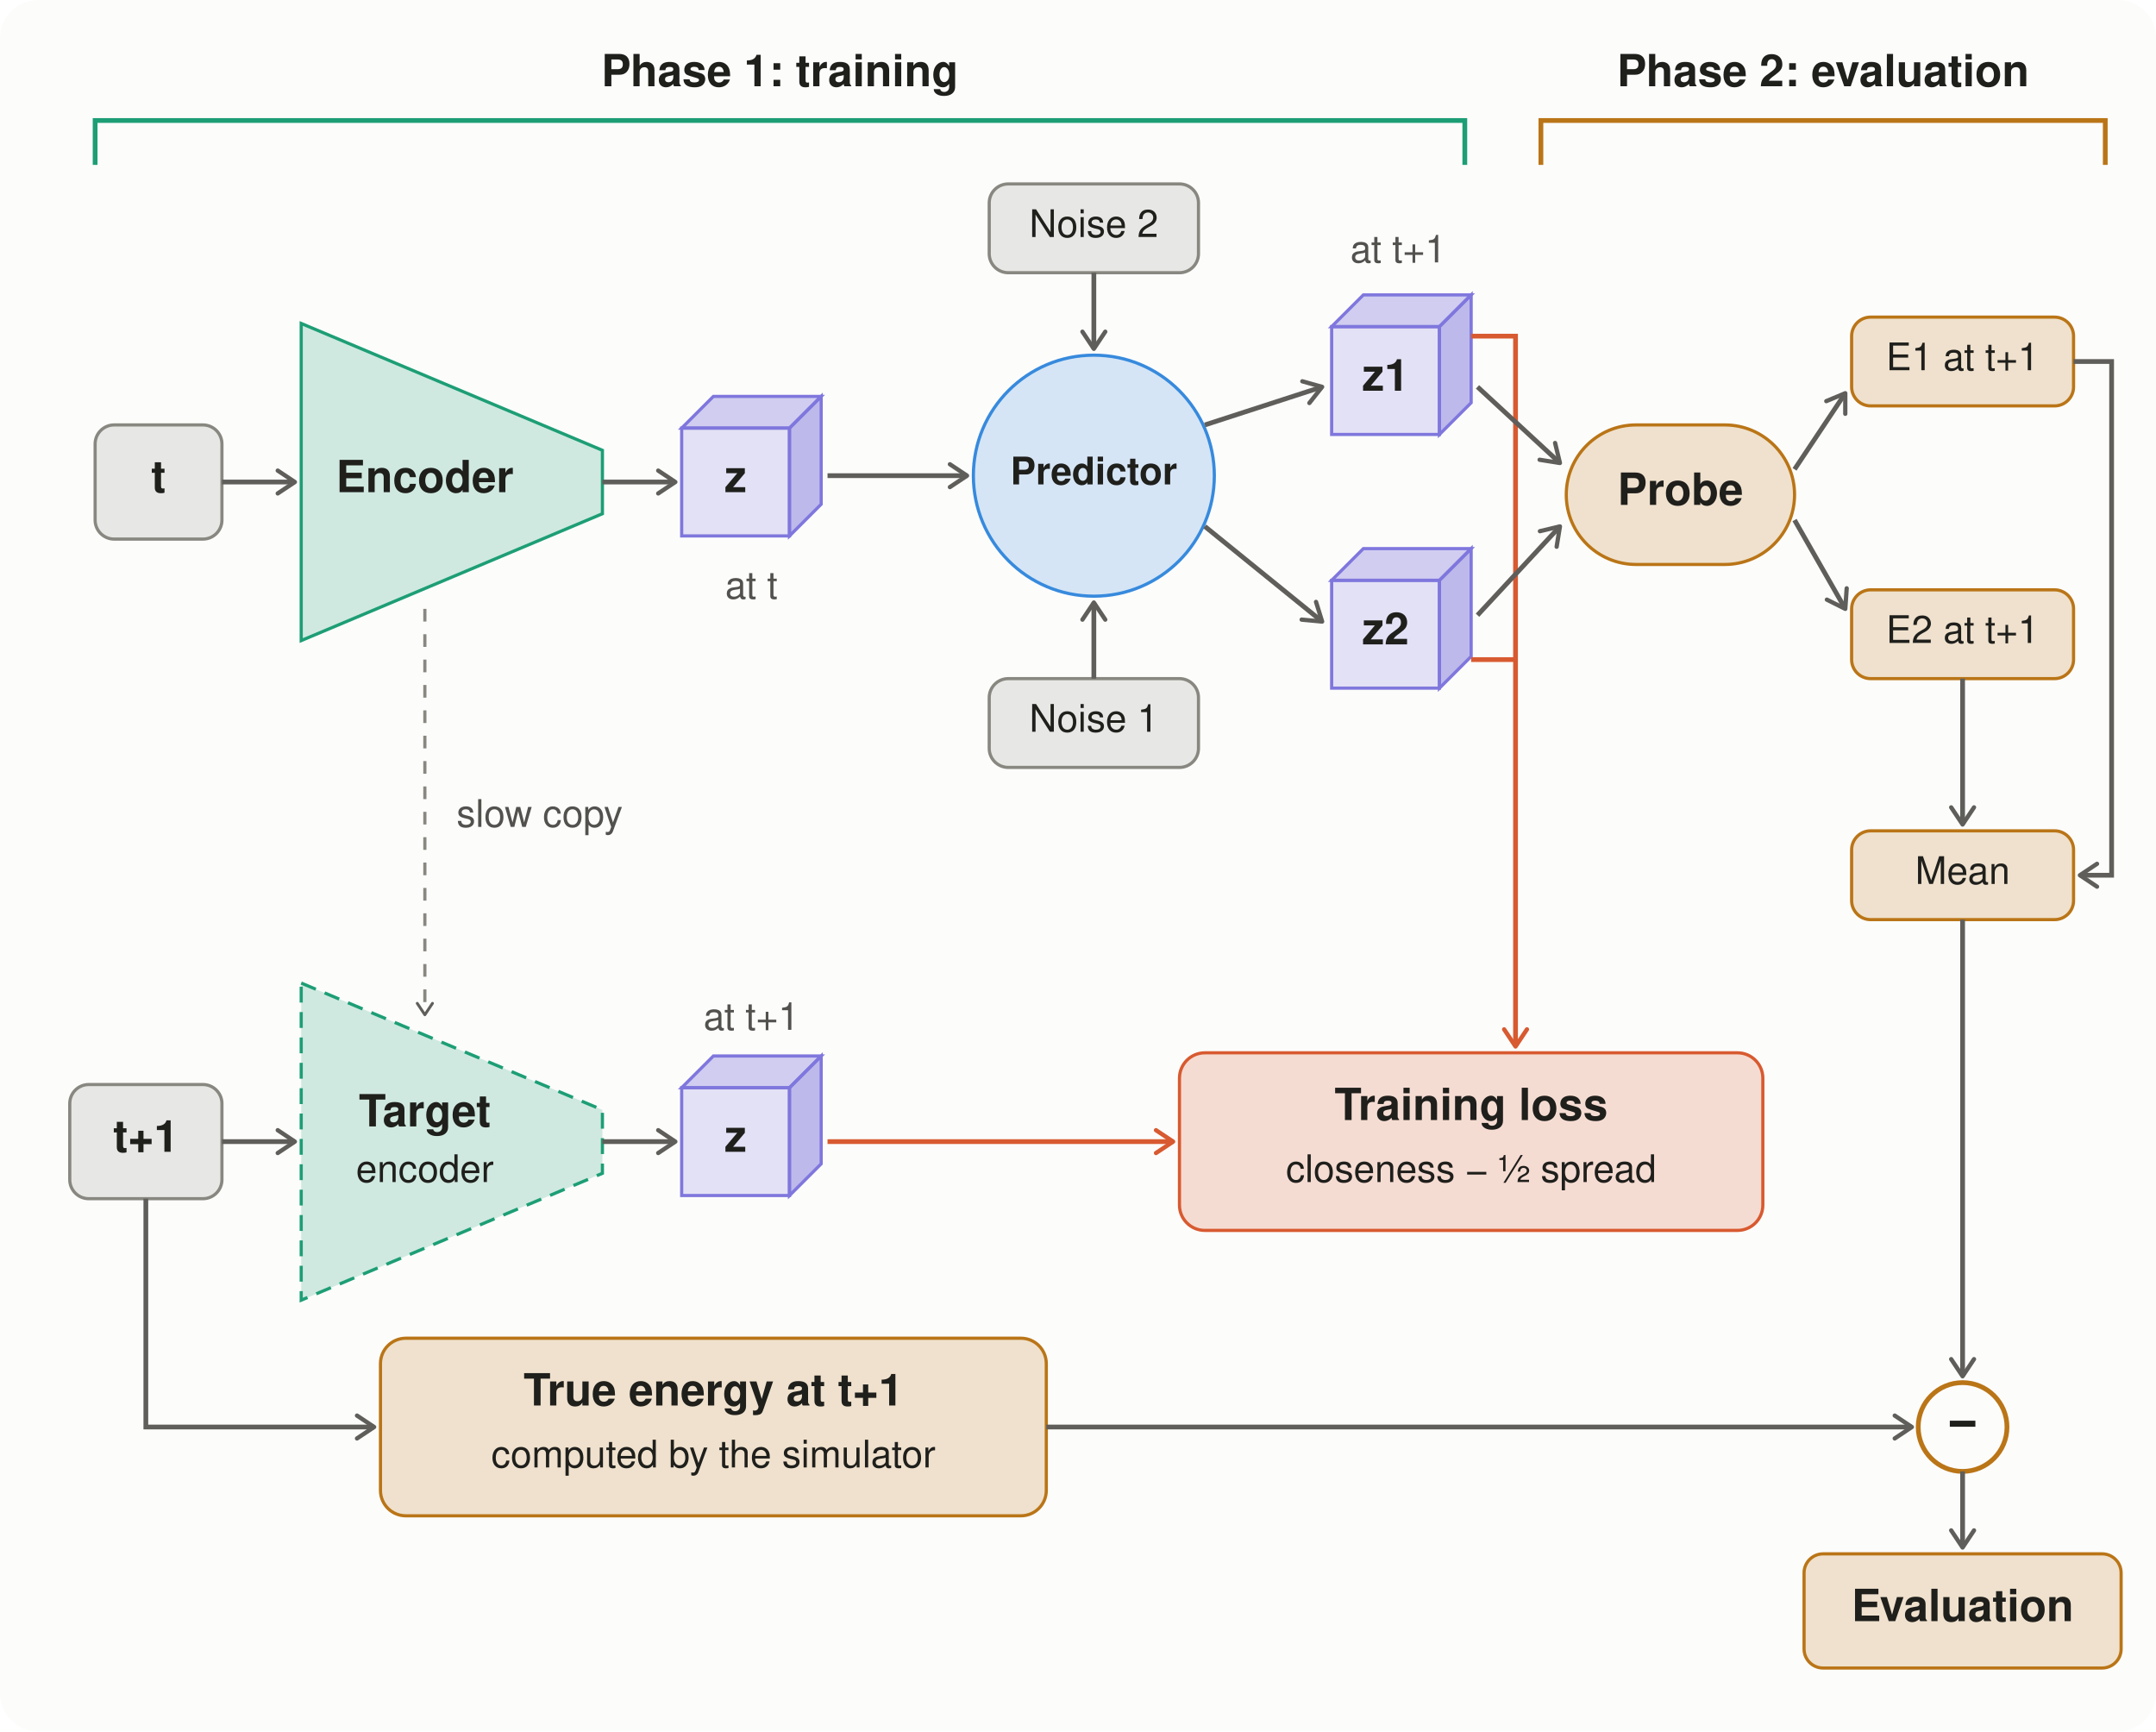
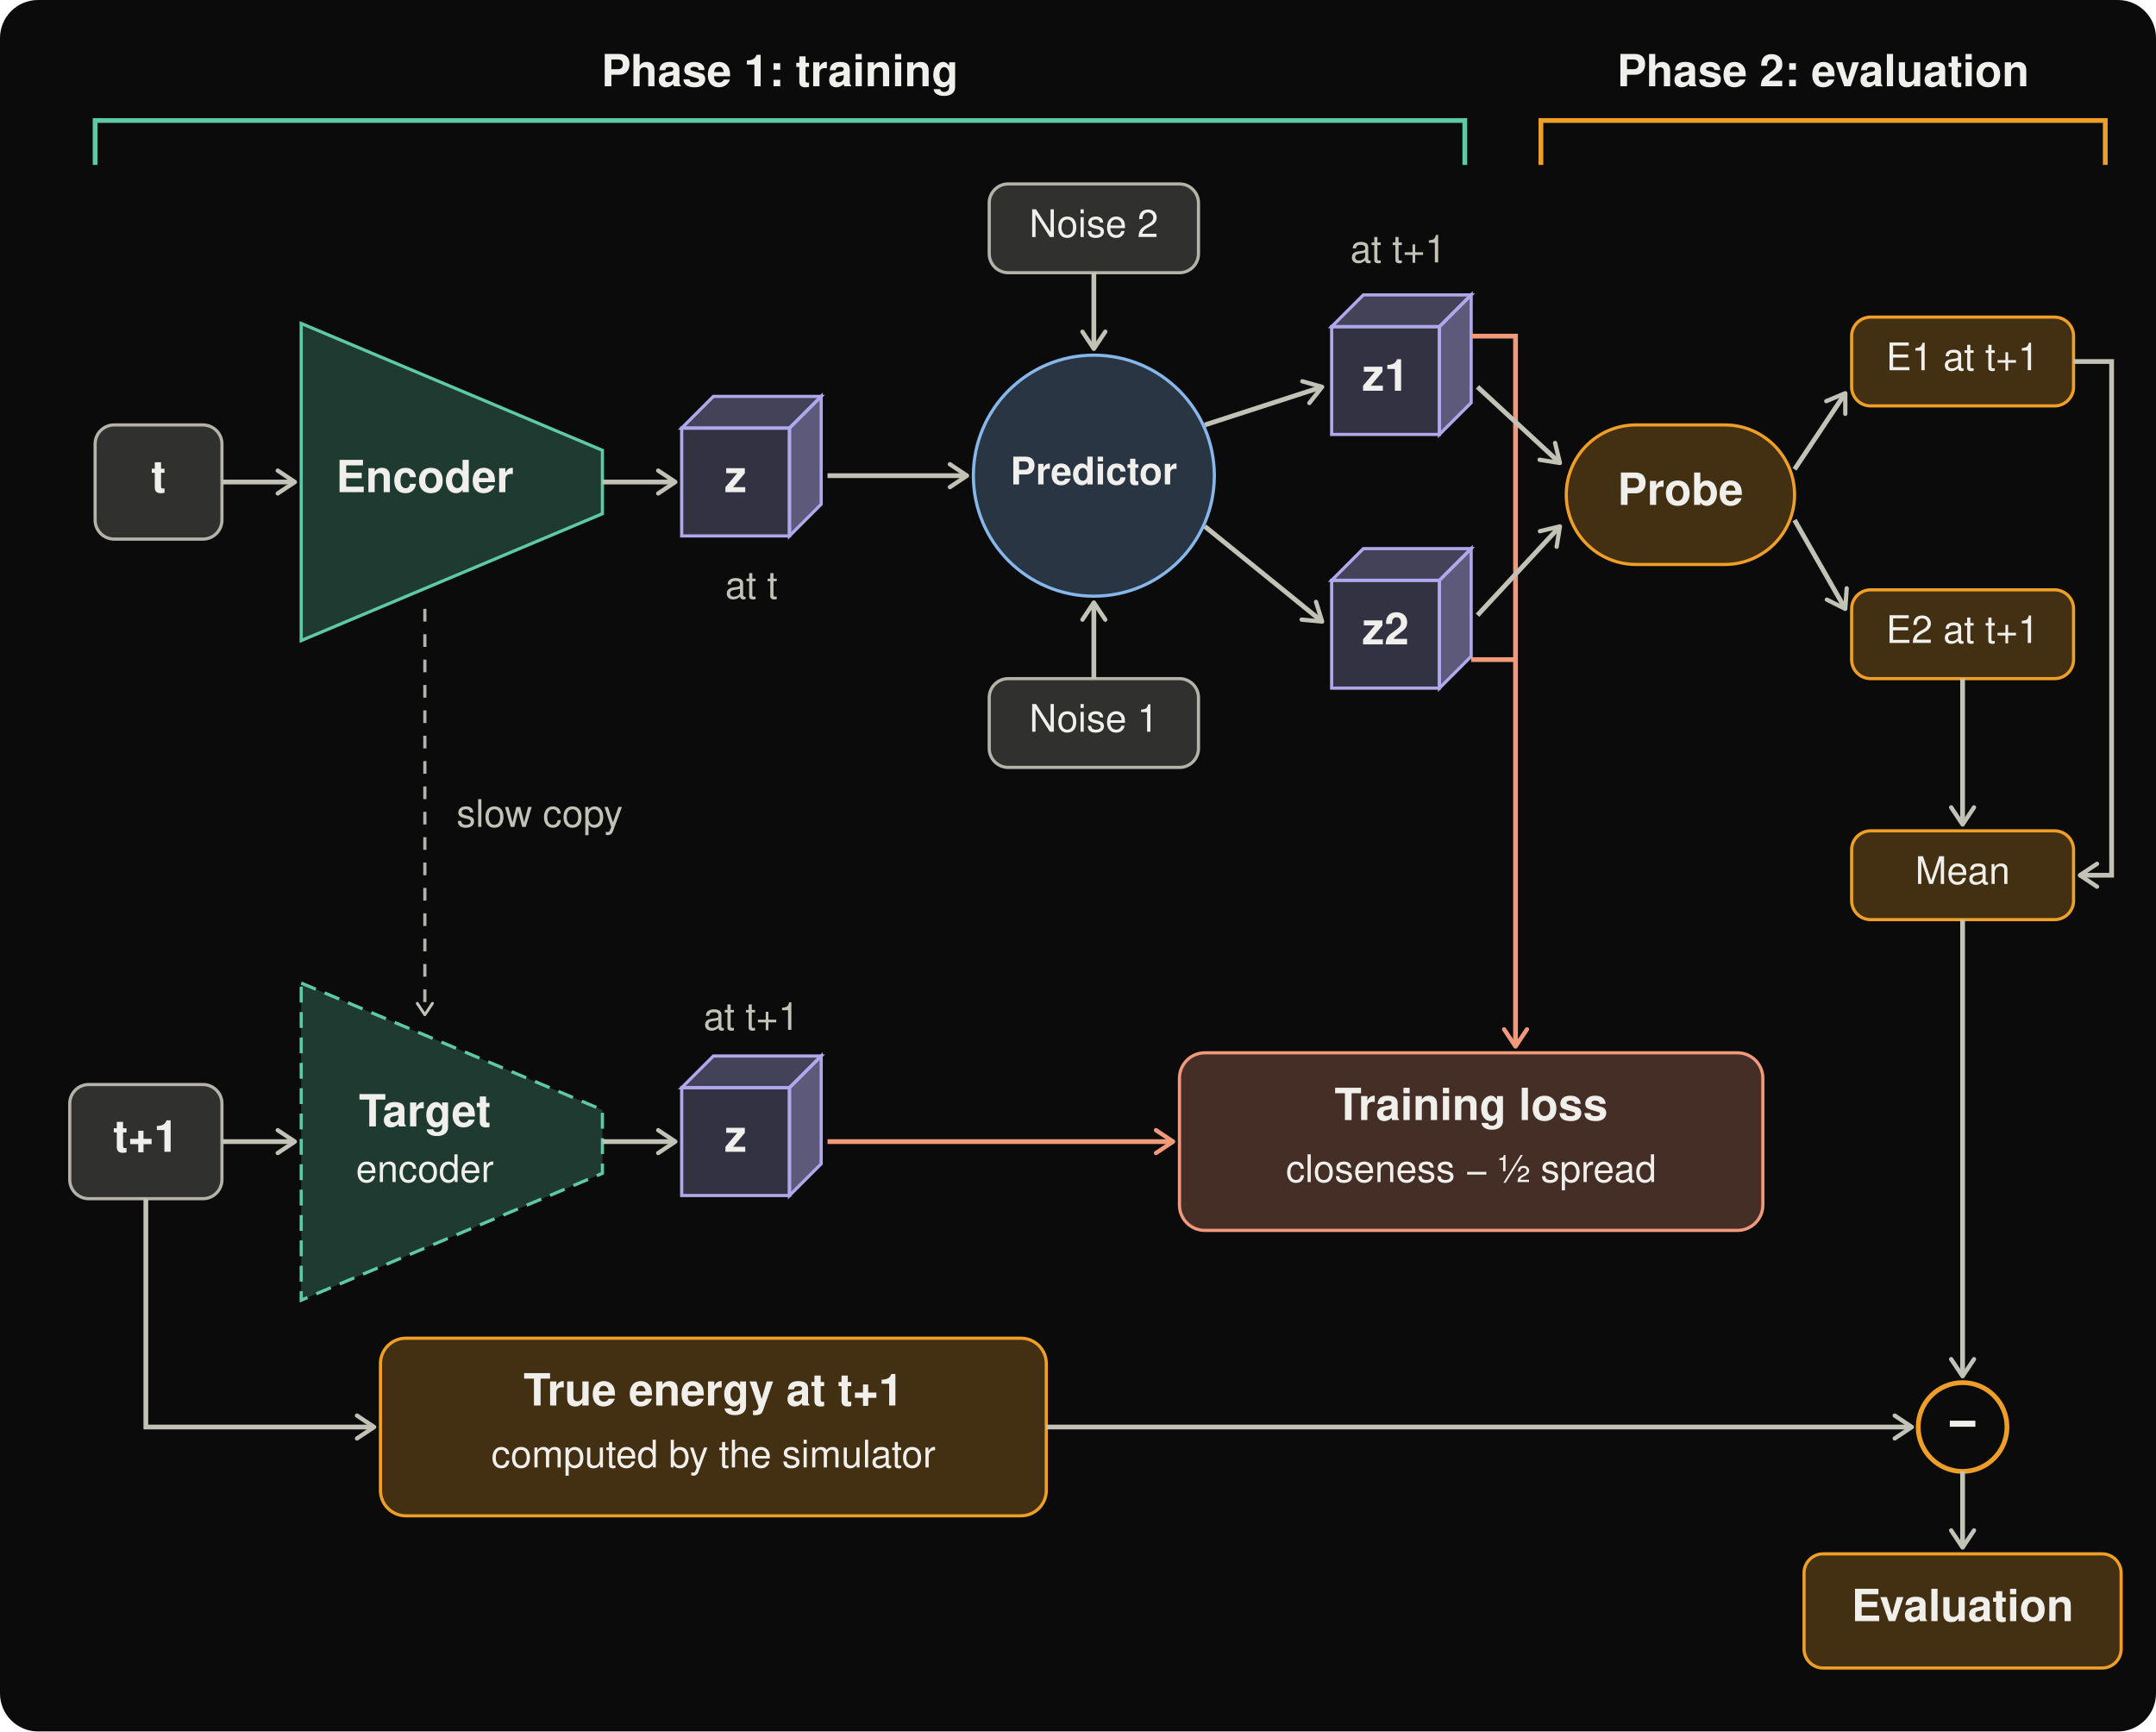
<svg xmlns="http://www.w3.org/2000/svg" viewBox="0 0 680 546" width="680" height="546" role="img" font-family="-apple-system, BlinkMacSystemFont, 'Segoe UI', Helvetica, Arial, sans-serif">
  <defs>
    <marker id="a" viewBox="0 0 10 10" refX="8" refY="5" markerWidth="6" markerHeight="6" orient="auto-start-reverse">
-       <path d="M2 1L8 5L2 9" fill="none" stroke="#5f5e5a" stroke-width="1.5" stroke-linecap="round" stroke-linejoin="round" />
+       <path d="M2 1L8 5L2 9" fill="none" stroke="#c3c2b7" stroke-width="1.5" stroke-linecap="round" stroke-linejoin="round" />
    </marker>
    <marker id="ac" viewBox="0 0 10 10" refX="8" refY="5" markerWidth="6" markerHeight="6" orient="auto-start-reverse">
-       <path d="M2 1L8 5L2 9" fill="none" stroke="#D85A30" stroke-width="1.5" stroke-linecap="round" stroke-linejoin="round" />
+       <path d="M2 1L8 5L2 9" fill="none" stroke="#F0997B" stroke-width="1.5" stroke-linecap="round" stroke-linejoin="round" />
    </marker>
  </defs>
-   <rect x="0" y="0" width="680" height="546" rx="12" fill="#fcfcfb" />
-   <g fill="#1f1f1c" text-anchor="middle" dominant-baseline="central">
-     <path d="M30 52 V38 H462 V52" fill="none" stroke="#1D9E75" stroke-width="1.5" />
+   <rect x="0" y="0" width="680" height="546" rx="12" fill="#0b0b0b" />
+   <g fill="#f0efec" text-anchor="middle" dominant-baseline="central">
+     <path d="M30 52 V38 H462 V52" fill="none" stroke="#5DCAA5" stroke-width="1.5" />
    <text x="246" y="24" font-size="14" font-weight="600">Phase 1: training</text>
-     <path d="M486 52 V38 H664 V52" fill="none" stroke="#BA7517" stroke-width="1.5" />
+     <path d="M486 52 V38 H664 V52" fill="none" stroke="#EF9F27" stroke-width="1.5" />
    <text x="575" y="24" font-size="14" font-weight="600">Phase 2: evaluation</text>
-     <rect x="30" y="134" width="40" height="36" rx="6" fill="#888780" fill-opacity="0.18" stroke="#888780" />
+     <rect x="30" y="134" width="40" height="36" rx="6" fill="#B4B2A9" fill-opacity="0.22" stroke="#B4B2A9" />
    <text x="50" y="152" font-size="14" font-weight="600">t</text>
-     <line x1="70" y1="152" x2="93" y2="152" stroke="#5f5e5a" stroke-width="1.5" marker-end="url(#a)" />
-     <polygon points="95,102 190,142 190,162 95,202" fill="#1D9E75" fill-opacity="0.2" stroke="#1D9E75" />
+     <line x1="70" y1="152" x2="93" y2="152" stroke="#c3c2b7" stroke-width="1.5" marker-end="url(#a)" />
+     <polygon points="95,102 190,142 190,162 95,202" fill="#5DCAA5" fill-opacity="0.25" stroke="#5DCAA5" />
    <text x="134" y="152" font-size="14" font-weight="600">Encoder</text>
-     <line x1="190" y1="152" x2="213" y2="152" stroke="#5f5e5a" stroke-width="1.5" marker-end="url(#a)" />
-     <line x1="134" y1="192" x2="134" y2="320" stroke="#888780" stroke-width="1" stroke-dasharray="4 4" marker-end="url(#a)" />
-     <text x="144" y="258" font-size="12" text-anchor="start" fill="#52514e">slow copy</text>
-     <polygon points="215,135 225,125 259,125 249,135" fill="#7F77DD" fill-opacity="0.35" stroke="#7F77DD" />
-     <polygon points="249,135 259,125 259,159 249,169" fill="#7F77DD" fill-opacity="0.5" stroke="#7F77DD" />
-     <rect x="215" y="135" width="34" height="34" fill="#7F77DD" fill-opacity="0.2" stroke="#7F77DD" />
+     <line x1="190" y1="152" x2="213" y2="152" stroke="#c3c2b7" stroke-width="1.5" marker-end="url(#a)" />
+     <line x1="134" y1="192" x2="134" y2="320" stroke="#B4B2A9" stroke-width="1" stroke-dasharray="4 4" marker-end="url(#a)" />
+     <text x="144" y="258" font-size="12" text-anchor="start" fill="#c3c2b7">slow copy</text>
+     <polygon points="215,135 225,125 259,125 249,135" fill="#AFA9EC" fill-opacity="0.35" stroke="#AFA9EC" />
+     <polygon points="249,135 259,125 259,159 249,169" fill="#AFA9EC" fill-opacity="0.5" stroke="#AFA9EC" />
+     <rect x="215" y="135" width="34" height="34" fill="#AFA9EC" fill-opacity="0.25" stroke="#AFA9EC" />
    <text x="232" y="152" font-size="14" font-weight="600">z</text>
-     <text x="237" y="186" font-size="12" fill="#52514e">at t</text>
-     <line x1="261" y1="150" x2="305" y2="150" stroke="#5f5e5a" stroke-width="1.5" marker-end="url(#a)" />
-     <circle cx="345" cy="150" r="38" fill="#378ADD" fill-opacity="0.2" stroke="#378ADD" />
+     <text x="237" y="186" font-size="12" fill="#c3c2b7">at t</text>
+     <line x1="261" y1="150" x2="305" y2="150" stroke="#c3c2b7" stroke-width="1.5" marker-end="url(#a)" />
+     <circle cx="345" cy="150" r="38" fill="#85B7EB" fill-opacity="0.25" stroke="#85B7EB" />
    <text x="345" y="150" font-size="12" font-weight="600">Predictor</text>
-     <rect x="312" y="58" width="66" height="28" rx="6" fill="#888780" fill-opacity="0.18" stroke="#888780" />
+     <rect x="312" y="58" width="66" height="28" rx="6" fill="#B4B2A9" fill-opacity="0.22" stroke="#B4B2A9" />
    <text x="345" y="72" font-size="12">Noise 2</text>
-     <line x1="345" y1="86" x2="345" y2="110" stroke="#5f5e5a" stroke-width="1.5" marker-end="url(#a)" />
-     <rect x="312" y="214" width="66" height="28" rx="6" fill="#888780" fill-opacity="0.18" stroke="#888780" />
+     <line x1="345" y1="86" x2="345" y2="110" stroke="#c3c2b7" stroke-width="1.5" marker-end="url(#a)" />
+     <rect x="312" y="214" width="66" height="28" rx="6" fill="#B4B2A9" fill-opacity="0.22" stroke="#B4B2A9" />
    <text x="345" y="228" font-size="12">Noise 1</text>
-     <line x1="345" y1="214" x2="345" y2="190" stroke="#5f5e5a" stroke-width="1.5" marker-end="url(#a)" />
-     <line x1="380" y1="134" x2="417" y2="122" stroke="#5f5e5a" stroke-width="1.5" marker-end="url(#a)" />
-     <line x1="380" y1="166" x2="417" y2="196" stroke="#5f5e5a" stroke-width="1.5" marker-end="url(#a)" />
-     <text x="441" y="80" font-size="12" fill="#52514e">at t+1</text>
-     <polygon points="420,103 430,93 464,93 454,103" fill="#7F77DD" fill-opacity="0.35" stroke="#7F77DD" />
-     <polygon points="454,103 464,93 464,127 454,137" fill="#7F77DD" fill-opacity="0.5" stroke="#7F77DD" />
-     <rect x="420" y="103" width="34" height="34" fill="#7F77DD" fill-opacity="0.2" stroke="#7F77DD" />
+     <line x1="345" y1="214" x2="345" y2="190" stroke="#c3c2b7" stroke-width="1.5" marker-end="url(#a)" />
+     <line x1="380" y1="134" x2="417" y2="122" stroke="#c3c2b7" stroke-width="1.5" marker-end="url(#a)" />
+     <line x1="380" y1="166" x2="417" y2="196" stroke="#c3c2b7" stroke-width="1.5" marker-end="url(#a)" />
+     <text x="441" y="80" font-size="12" fill="#c3c2b7">at t+1</text>
+     <polygon points="420,103 430,93 464,93 454,103" fill="#AFA9EC" fill-opacity="0.35" stroke="#AFA9EC" />
+     <polygon points="454,103 464,93 464,127 454,137" fill="#AFA9EC" fill-opacity="0.5" stroke="#AFA9EC" />
+     <rect x="420" y="103" width="34" height="34" fill="#AFA9EC" fill-opacity="0.25" stroke="#AFA9EC" />
    <text x="437" y="120" font-size="14" font-weight="600">z1</text>
-     <polygon points="420,183 430,173 464,173 454,183" fill="#7F77DD" fill-opacity="0.35" stroke="#7F77DD" />
-     <polygon points="454,183 464,173 464,207 454,217" fill="#7F77DD" fill-opacity="0.5" stroke="#7F77DD" />
-     <rect x="420" y="183" width="34" height="34" fill="#7F77DD" fill-opacity="0.2" stroke="#7F77DD" />
+     <polygon points="420,183 430,173 464,173 454,183" fill="#AFA9EC" fill-opacity="0.35" stroke="#AFA9EC" />
+     <polygon points="454,183 464,173 464,207 454,217" fill="#AFA9EC" fill-opacity="0.5" stroke="#AFA9EC" />
+     <rect x="420" y="183" width="34" height="34" fill="#AFA9EC" fill-opacity="0.25" stroke="#AFA9EC" />
    <text x="437" y="200" font-size="14" font-weight="600">z2</text>
-     <path d="M464 106 H478 V330" fill="none" stroke="#D85A30" stroke-width="1.5" marker-end="url(#ac)" />
-     <path d="M464 208 H478" fill="none" stroke="#D85A30" stroke-width="1.5" />
-     <line x1="466" y1="122" x2="492" y2="146" stroke="#5f5e5a" stroke-width="1.5" marker-end="url(#a)" />
-     <line x1="466" y1="194" x2="492" y2="166" stroke="#5f5e5a" stroke-width="1.5" marker-end="url(#a)" />
-     <rect x="494" y="134" width="72" height="44" rx="22" fill="#BA7517" fill-opacity="0.2" stroke="#BA7517" />
+     <path d="M464 106 H478 V330" fill="none" stroke="#F0997B" stroke-width="1.5" marker-end="url(#ac)" />
+     <path d="M464 208 H478" fill="none" stroke="#F0997B" stroke-width="1.5" />
+     <line x1="466" y1="122" x2="492" y2="146" stroke="#c3c2b7" stroke-width="1.5" marker-end="url(#a)" />
+     <line x1="466" y1="194" x2="492" y2="166" stroke="#c3c2b7" stroke-width="1.5" marker-end="url(#a)" />
+     <rect x="494" y="134" width="72" height="44" rx="22" fill="#EF9F27" fill-opacity="0.25" stroke="#EF9F27" />
    <text x="530" y="156" font-size="14" font-weight="600">Probe</text>
-     <line x1="566" y1="148" x2="582" y2="124" stroke="#5f5e5a" stroke-width="1.5" marker-end="url(#a)" />
-     <line x1="566" y1="164" x2="582" y2="192" stroke="#5f5e5a" stroke-width="1.5" marker-end="url(#a)" />
-     <rect x="584" y="100" width="70" height="28" rx="6" fill="#BA7517" fill-opacity="0.2" stroke="#BA7517" />
+     <line x1="566" y1="148" x2="582" y2="124" stroke="#c3c2b7" stroke-width="1.5" marker-end="url(#a)" />
+     <line x1="566" y1="164" x2="582" y2="192" stroke="#c3c2b7" stroke-width="1.5" marker-end="url(#a)" />
+     <rect x="584" y="100" width="70" height="28" rx="6" fill="#EF9F27" fill-opacity="0.25" stroke="#EF9F27" />
    <text x="619" y="114" font-size="12">E1 at t+1</text>
-     <rect x="584" y="186" width="70" height="28" rx="6" fill="#BA7517" fill-opacity="0.2" stroke="#BA7517" />
+     <rect x="584" y="186" width="70" height="28" rx="6" fill="#EF9F27" fill-opacity="0.25" stroke="#EF9F27" />
    <text x="619" y="200" font-size="12">E2 at t+1</text>
-     <line x1="619" y1="214" x2="619" y2="260" stroke="#5f5e5a" stroke-width="1.5" marker-end="url(#a)" />
-     <path d="M654 114 H666 V276 H656" fill="none" stroke="#5f5e5a" stroke-width="1.5" marker-end="url(#a)" />
-     <rect x="584" y="262" width="70" height="28" rx="6" fill="#BA7517" fill-opacity="0.2" stroke="#BA7517" />
+     <line x1="619" y1="214" x2="619" y2="260" stroke="#c3c2b7" stroke-width="1.5" marker-end="url(#a)" />
+     <path d="M654 114 H666 V276 H656" fill="none" stroke="#c3c2b7" stroke-width="1.5" marker-end="url(#a)" />
+     <rect x="584" y="262" width="70" height="28" rx="6" fill="#EF9F27" fill-opacity="0.25" stroke="#EF9F27" />
    <text x="619" y="276" font-size="12">Mean</text>
-     <line x1="619" y1="290" x2="619" y2="434" stroke="#5f5e5a" stroke-width="1.5" marker-end="url(#a)" />
-     <rect x="22" y="342" width="48" height="36" rx="6" fill="#888780" fill-opacity="0.18" stroke="#888780" />
+     <line x1="619" y1="290" x2="619" y2="434" stroke="#c3c2b7" stroke-width="1.5" marker-end="url(#a)" />
+     <rect x="22" y="342" width="48" height="36" rx="6" fill="#B4B2A9" fill-opacity="0.22" stroke="#B4B2A9" />
    <text x="46" y="360" font-size="14" font-weight="600">t+1</text>
-     <line x1="70" y1="360" x2="93" y2="360" stroke="#5f5e5a" stroke-width="1.5" marker-end="url(#a)" />
-     <polygon points="95,310 190,350 190,370 95,410" fill="#1D9E75" fill-opacity="0.2" stroke="#1D9E75" stroke-dasharray="5 3" />
+     <line x1="70" y1="360" x2="93" y2="360" stroke="#c3c2b7" stroke-width="1.5" marker-end="url(#a)" />
+     <polygon points="95,310 190,350 190,370 95,410" fill="#5DCAA5" fill-opacity="0.25" stroke="#5DCAA5" stroke-dasharray="5 3" />
    <text x="134" y="352" font-size="14" font-weight="600">Target</text>
    <text x="134" y="370" font-size="12">encoder</text>
-     <line x1="190" y1="360" x2="213" y2="360" stroke="#5f5e5a" stroke-width="1.5" marker-end="url(#a)" />
-     <text x="237" y="322" font-size="12" fill="#52514e">at t+1</text>
-     <polygon points="215,343 225,333 259,333 249,343" fill="#7F77DD" fill-opacity="0.35" stroke="#7F77DD" />
-     <polygon points="249,343 259,333 259,367 249,377" fill="#7F77DD" fill-opacity="0.5" stroke="#7F77DD" />
-     <rect x="215" y="343" width="34" height="34" fill="#7F77DD" fill-opacity="0.2" stroke="#7F77DD" />
+     <line x1="190" y1="360" x2="213" y2="360" stroke="#c3c2b7" stroke-width="1.5" marker-end="url(#a)" />
+     <text x="237" y="322" font-size="12" fill="#c3c2b7">at t+1</text>
+     <polygon points="215,343 225,333 259,333 249,343" fill="#AFA9EC" fill-opacity="0.35" stroke="#AFA9EC" />
+     <polygon points="249,343 259,333 259,367 249,377" fill="#AFA9EC" fill-opacity="0.5" stroke="#AFA9EC" />
+     <rect x="215" y="343" width="34" height="34" fill="#AFA9EC" fill-opacity="0.25" stroke="#AFA9EC" />
    <text x="232" y="360" font-size="14" font-weight="600">z</text>
-     <line x1="261" y1="360" x2="370" y2="360" stroke="#D85A30" stroke-width="1.5" marker-end="url(#ac)" />
-     <rect x="372" y="332" width="184" height="56" rx="8" fill="#D85A30" fill-opacity="0.2" stroke="#D85A30" />
+     <line x1="261" y1="360" x2="370" y2="360" stroke="#F0997B" stroke-width="1.5" marker-end="url(#ac)" />
+     <rect x="372" y="332" width="184" height="56" rx="8" fill="#F0997B" fill-opacity="0.25" stroke="#F0997B" />
    <text x="464" y="350" font-size="14" font-weight="600">Training loss</text>
    <text x="464" y="370" font-size="12">closeness − ½ spread</text>
-     <path d="M46 378 V450 H118" fill="none" stroke="#5f5e5a" stroke-width="1.5" marker-end="url(#a)" />
-     <rect x="120" y="422" width="210" height="56" rx="8" fill="#BA7517" fill-opacity="0.2" stroke="#BA7517" />
+     <path d="M46 378 V450 H118" fill="none" stroke="#c3c2b7" stroke-width="1.5" marker-end="url(#a)" />
+     <rect x="120" y="422" width="210" height="56" rx="8" fill="#EF9F27" fill-opacity="0.25" stroke="#EF9F27" />
    <text x="225" y="440" font-size="14" font-weight="600">True energy at t+1</text>
    <text x="225" y="460" font-size="12">computed by the simulator</text>
-     <line x1="330" y1="450" x2="603" y2="450" stroke="#5f5e5a" stroke-width="1.5" marker-end="url(#a)" />
-     <circle cx="619" cy="450" r="14" fill="none" stroke="#BA7517" stroke-width="1.5" />
+     <line x1="330" y1="450" x2="603" y2="450" stroke="#c3c2b7" stroke-width="1.5" marker-end="url(#a)" />
+     <circle cx="619" cy="450" r="14" fill="none" stroke="#EF9F27" stroke-width="1.5" />
    <text x="619" y="449" font-size="16" font-weight="600">−</text>
-     <line x1="619" y1="464" x2="619" y2="488" stroke="#5f5e5a" stroke-width="1.5" marker-end="url(#a)" />
-     <rect x="569" y="490" width="100" height="36" rx="6" fill="#BA7517" fill-opacity="0.2" stroke="#BA7517" />
+     <line x1="619" y1="464" x2="619" y2="488" stroke="#c3c2b7" stroke-width="1.5" marker-end="url(#a)" />
+     <rect x="569" y="490" width="100" height="36" rx="6" fill="#EF9F27" fill-opacity="0.25" stroke="#EF9F27" />
    <text x="619" y="508" font-size="14" font-weight="600">Evaluation</text>
  </g>
</svg>
